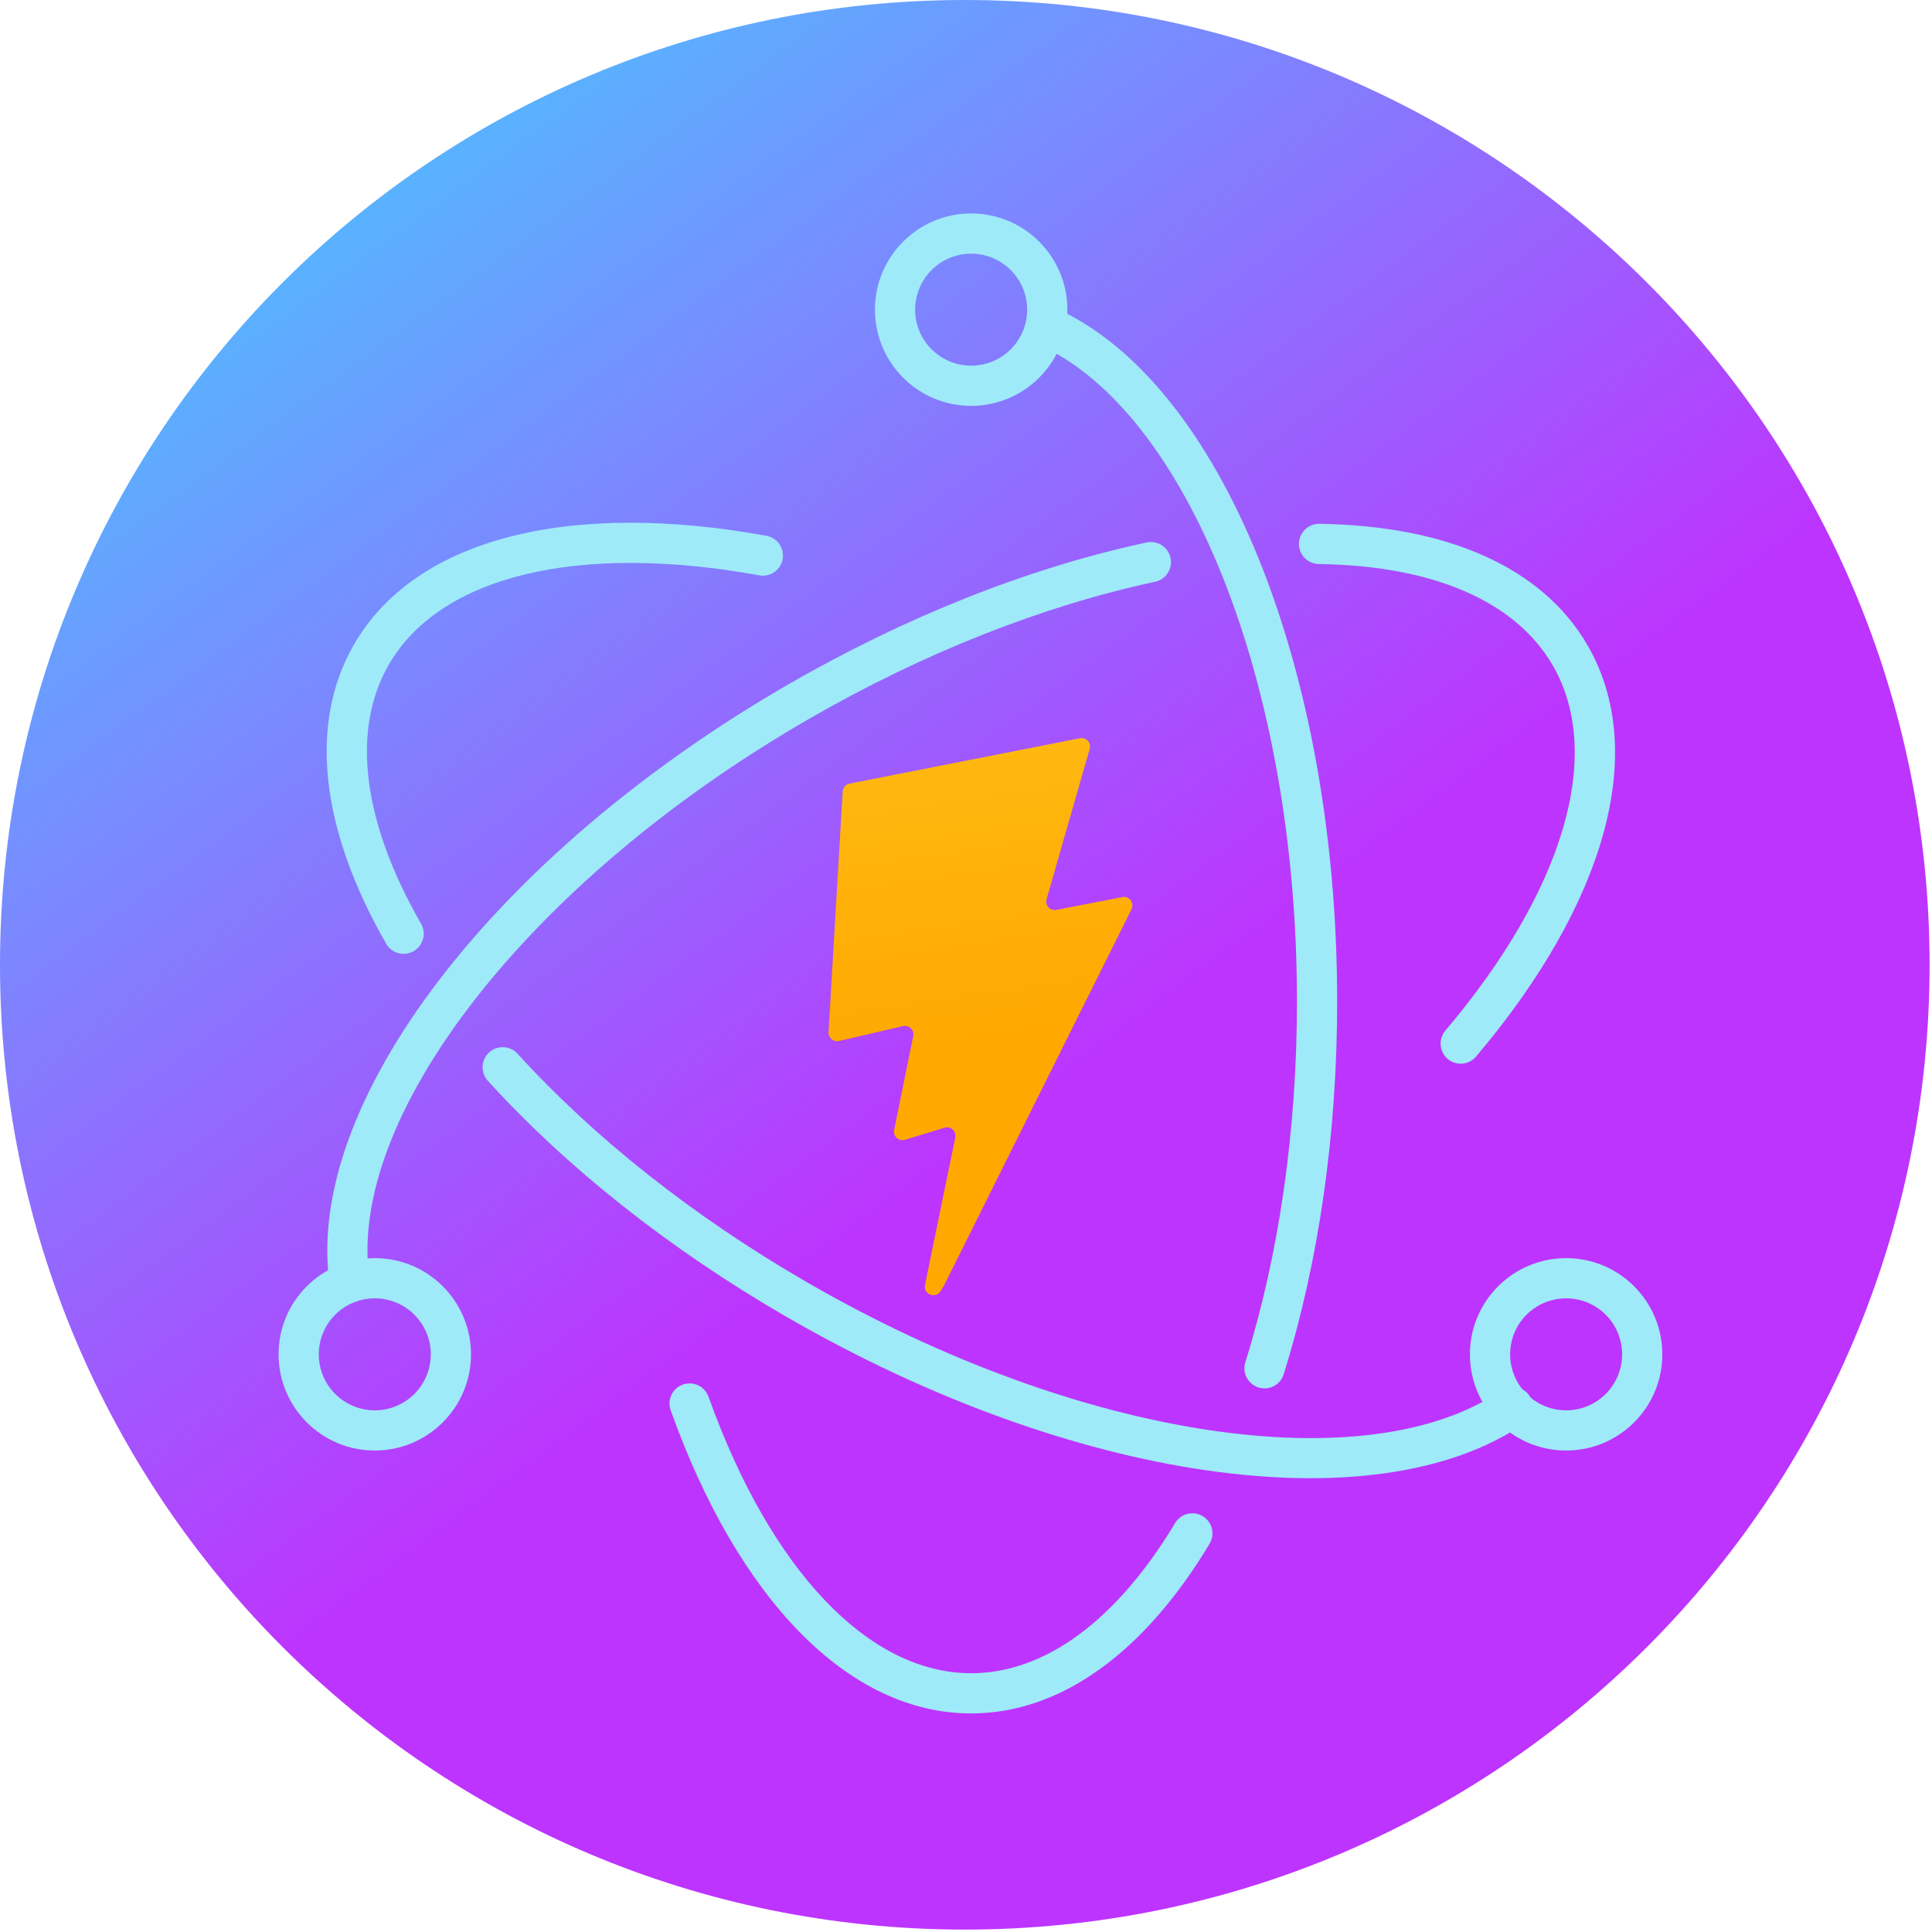
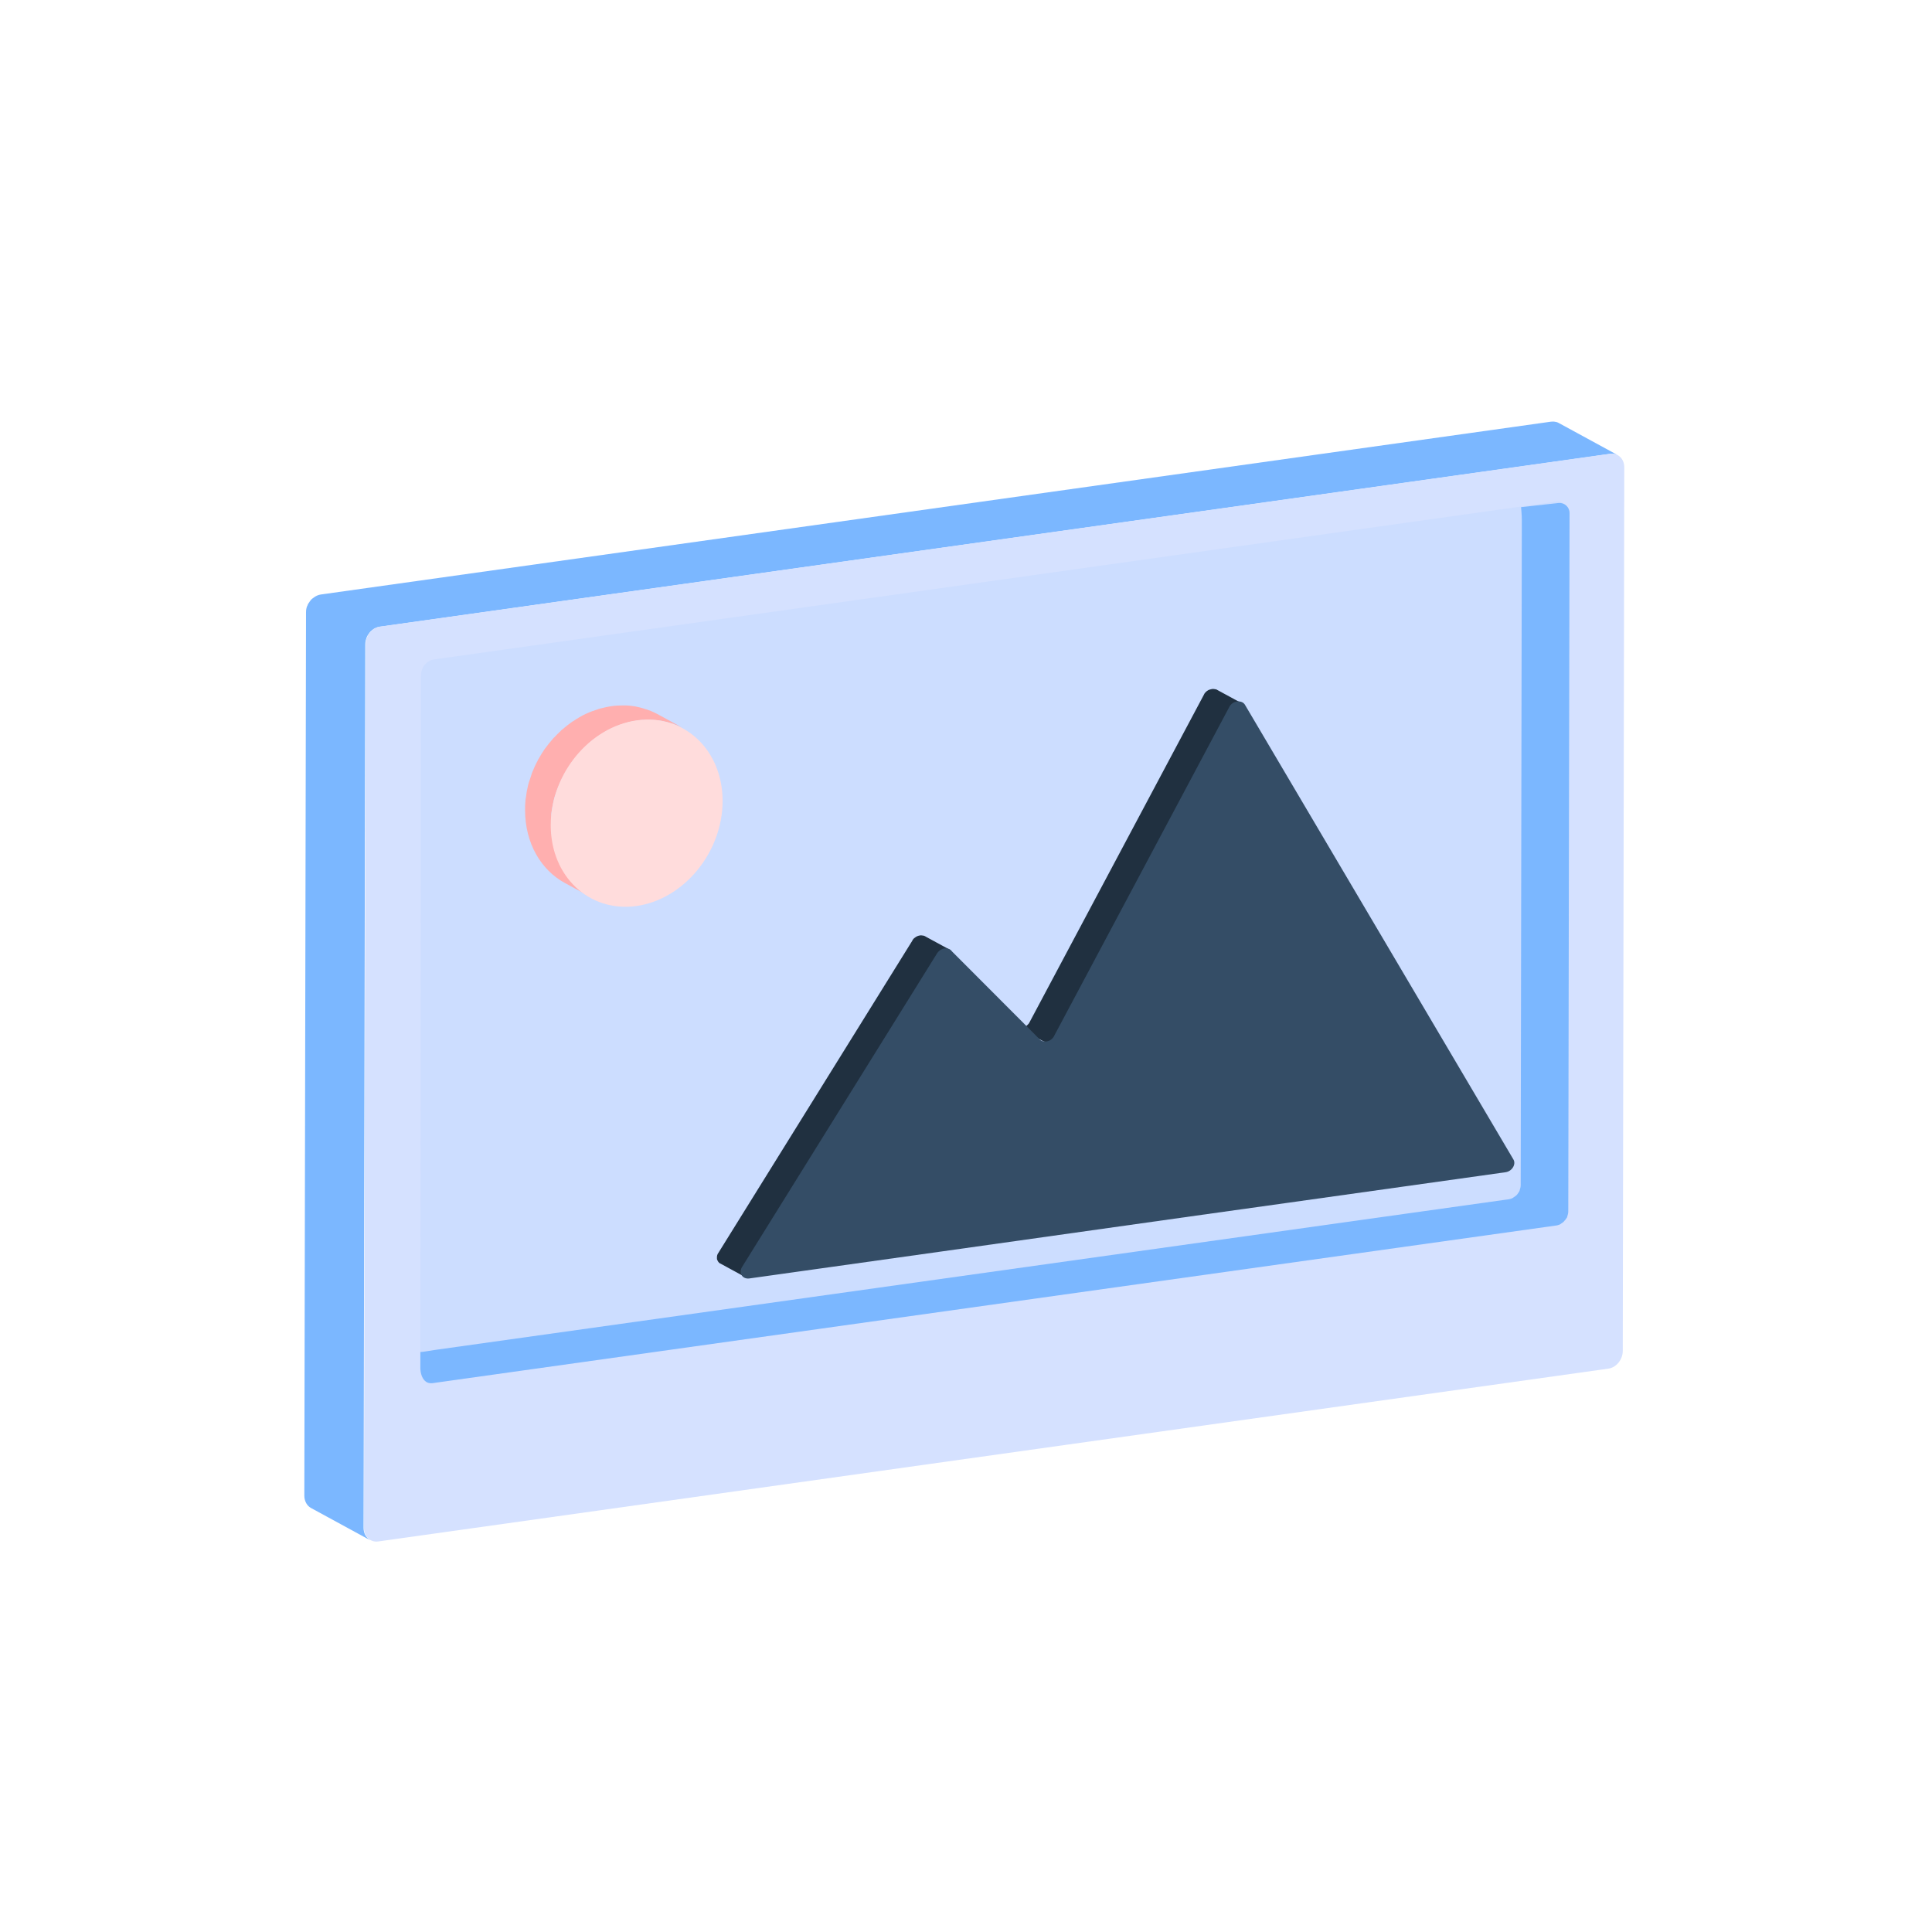
- <svg xmlns="http://www.w3.org/2000/svg" width="534" height="534" viewBox="0 0 534 534" fill="none">
-   <path d="M266.667 533.333C413.943 533.333 533.333 413.943 533.333 266.667C533.333 119.391 413.943 0 266.667 0C119.391 0 0 119.391 0 266.667C0 413.943 119.391 533.333 266.667 533.333Z" fill="url(#paint0_linear)" />
-   <path d="M408.012 291.99C443.487 250.081 455.873 207.931 438.835 178.423C426.3 156.708 399.798 145.244 364.575 144.785C363.115 144.788 361.715 145.364 360.677 146.39C359.639 147.417 359.046 148.81 359.027 150.27C359.008 151.729 359.565 153.138 360.576 154.191C361.587 155.243 362.972 155.856 364.431 155.896C396.108 156.308 418.942 166.185 429.215 183.979C443.365 208.49 432.319 246.077 399.531 284.81C399.05 285.366 398.684 286.011 398.454 286.709C398.224 287.408 398.135 288.144 398.192 288.877C398.249 289.61 398.45 290.324 398.785 290.978C399.12 291.632 399.581 292.214 400.142 292.689C400.703 293.163 401.352 293.522 402.053 293.744C402.753 293.966 403.491 294.047 404.223 293.982C404.955 293.917 405.667 293.708 406.317 293.366C406.968 293.023 407.544 292.556 408.012 291.99ZM316.844 149.958C284.769 156.831 250.627 170.269 217.84 189.198C136.71 236.037 83.787 305.106 91.137 355.187C91.235 355.916 91.477 356.618 91.849 357.253C92.22 357.888 92.713 358.442 93.301 358.885C93.888 359.327 94.557 359.649 95.27 359.831C95.982 360.013 96.724 360.051 97.451 359.944C98.179 359.837 98.878 359.587 99.508 359.208C100.138 358.829 100.687 358.329 101.122 357.736C101.558 357.144 101.871 356.47 102.044 355.756C102.217 355.041 102.247 354.299 102.131 353.573C95.604 309.106 145.771 243.637 223.396 198.821C255.202 180.456 288.26 167.446 319.171 160.823C319.894 160.68 320.582 160.395 321.194 159.984C321.806 159.573 322.33 159.044 322.736 158.429C323.142 157.813 323.421 157.123 323.557 156.398C323.693 155.673 323.684 154.929 323.529 154.208C323.375 153.487 323.078 152.804 322.657 152.199C322.236 151.593 321.699 151.078 321.077 150.682C320.455 150.287 319.76 150.019 319.033 149.895C318.306 149.771 317.562 149.792 316.844 149.958V149.958Z" fill="#9feaf9" />
-   <path d="M211.933 148.108C157.756 138.242 114.919 148.569 97.846 178.14C85.106 200.206 88.748 229.462 106.679 260.735C107.033 261.385 107.513 261.957 108.092 262.419C108.67 262.88 109.334 263.221 110.046 263.423C110.758 263.624 111.503 263.681 112.237 263.59C112.971 263.5 113.68 263.264 114.322 262.896C114.963 262.528 115.525 262.035 115.974 261.447C116.423 260.859 116.75 260.188 116.936 259.472C117.121 258.755 117.162 258.01 117.056 257.277C116.95 256.545 116.698 255.842 116.317 255.208C100.167 227.037 97.023 201.79 107.469 183.696C121.652 159.131 159.86 149.919 209.942 159.04C211.381 159.279 212.856 158.943 214.05 158.104C215.243 157.265 216.059 155.99 216.32 154.555C216.582 153.119 216.268 151.639 215.448 150.433C214.627 149.227 213.364 148.392 211.933 148.108Z" fill="#9feaf9" />
-   <path d="M298.488 204.045L234.806 216.594C233.76 216.8 232.985 217.692 232.922 218.763L229.004 285.297C228.912 286.864 230.343 288.081 231.864 287.728L249.594 283.613C251.253 283.228 252.752 284.698 252.411 286.375L247.143 312.315C246.789 314.061 248.419 315.554 250.114 315.036L261.065 311.69C262.762 311.172 264.394 312.669 264.035 314.416L255.664 355.162C255.14 357.711 258.511 359.101 259.917 356.916L260.856 355.456L312.747 251.312C313.616 249.569 312.117 247.58 310.213 247.95L291.963 251.492C290.248 251.824 288.789 250.218 289.273 248.531L301.184 207.005C301.669 205.315 300.205 203.707 298.488 204.045Z" fill="url(#paint1_linear)" />
-   <path d="M217.677 364.14C185.219 345.402 156.758 322.821 134.852 298.748C134.358 298.209 133.975 297.577 133.725 296.89C133.475 296.202 133.363 295.472 133.396 294.742C133.429 294.011 133.606 293.294 133.917 292.632C134.228 291.97 134.666 291.375 135.207 290.883C135.748 290.391 136.381 290.01 137.07 289.763C137.758 289.516 138.489 289.407 139.219 289.443C139.95 289.479 140.666 289.658 141.327 289.972C141.988 290.285 142.581 290.726 143.071 291.269C164.185 314.473 191.746 336.34 223.233 354.519C298.527 397.99 378.002 409.51 414.906 384.348C415.508 383.922 416.189 383.619 416.91 383.459C417.63 383.299 418.375 383.284 419.101 383.414C419.827 383.545 420.52 383.819 421.139 384.22C421.758 384.622 422.291 385.142 422.707 385.752C423.123 386.362 423.413 387.048 423.56 387.771C423.708 388.494 423.71 389.239 423.567 389.963C423.424 390.686 423.137 391.374 422.725 391.986C422.313 392.598 421.783 393.122 421.167 393.527C379.933 421.642 296.267 409.515 217.677 364.14Z" fill="#9feaf9" />
-   <path d="M185.408 389.906C203.958 441.698 234.302 473.587 268.423 473.587C293.308 473.587 316.331 456.623 334.285 426.758C334.674 426.133 334.934 425.436 335.051 424.709C335.168 423.982 335.139 423.239 334.967 422.523C334.794 421.807 334.481 421.133 334.045 420.539C333.609 419.945 333.06 419.444 332.428 419.065C331.797 418.685 331.097 418.435 330.368 418.329C329.639 418.222 328.897 418.262 328.184 418.445C327.47 418.628 326.8 418.951 326.213 419.396C325.626 419.84 325.133 420.397 324.762 421.033C308.627 447.873 288.808 462.475 268.423 462.475C240.079 462.475 213.015 434.033 195.871 386.162C195.636 385.461 195.264 384.814 194.776 384.259C194.288 383.704 193.694 383.252 193.029 382.929C192.364 382.606 191.641 382.419 190.903 382.379C190.165 382.339 189.426 382.447 188.73 382.696C188.034 382.945 187.395 383.331 186.85 383.83C186.304 384.329 185.864 384.932 185.555 385.604C185.246 386.275 185.074 387.001 185.049 387.74C185.024 388.479 185.147 389.215 185.41 389.906H185.408ZM354.829 379.775C364.433 349.092 369.59 313.696 369.59 276.81C369.59 184.771 337.375 105.429 291.492 85.056C290.151 84.495 288.644 84.481 287.294 85.017C285.943 85.554 284.857 86.598 284.267 87.927C283.677 89.255 283.631 90.761 284.139 92.123C284.647 93.484 285.668 94.593 286.983 95.21C327.906 113.383 358.477 188.681 358.477 276.81C358.477 312.596 353.483 346.873 344.227 376.456C343.997 377.156 343.908 377.894 343.966 378.628C344.024 379.362 344.227 380.077 344.564 380.732C344.901 381.387 345.364 381.968 345.928 382.442C346.491 382.917 347.143 383.274 347.846 383.494C348.549 383.714 349.288 383.792 350.021 383.724C350.754 383.655 351.467 383.442 352.117 383.096C352.767 382.75 353.341 382.278 353.807 381.708C354.273 381.138 354.621 380.481 354.831 379.775H354.829ZM459.462 374.333C459.462 359.648 447.558 347.744 432.873 347.744C418.187 347.744 406.283 359.648 406.283 374.333C406.283 389.019 418.187 400.923 432.873 400.923C447.558 400.923 459.462 389.019 459.462 374.333ZM448.352 374.333C448.352 376.366 447.952 378.379 447.174 380.257C446.396 382.135 445.256 383.841 443.818 385.279C442.381 386.716 440.674 387.856 438.796 388.634C436.918 389.412 434.906 389.812 432.873 389.812C430.84 389.812 428.827 389.412 426.949 388.634C425.071 387.856 423.365 386.716 421.927 385.279C420.49 383.841 419.35 382.135 418.572 380.257C417.794 378.379 417.394 376.366 417.394 374.333C417.394 370.228 419.025 366.291 421.927 363.388C424.83 360.485 428.768 358.854 432.873 358.854C436.978 358.854 440.915 360.485 443.818 363.388C446.721 366.291 448.352 370.228 448.352 374.333ZM103.59 400.923C118.277 400.923 130.181 389.019 130.181 374.333C130.181 359.648 118.275 347.744 103.59 347.744C88.906 347.744 77 359.648 77 374.333C77 389.019 88.906 400.923 103.59 400.923ZM103.59 389.812C99.484 389.812 95.547 388.182 92.644 385.279C89.741 382.376 88.11 378.439 88.11 374.333C88.11 370.228 89.741 366.291 92.644 363.388C95.547 360.485 99.484 358.854 103.59 358.854C107.695 358.854 111.632 360.485 114.535 363.388C117.438 366.291 119.069 370.228 119.069 374.333C119.069 378.439 117.438 382.376 114.535 385.279C111.632 388.182 107.695 389.812 103.59 389.812Z" fill="#9feaf9" />
-   <path d="M268.423 112.179C283.108 112.179 295.013 100.275 295.013 85.59C295.013 70.904 283.108 59 268.423 59C253.738 59 241.833 70.904 241.833 85.59C241.833 100.275 253.738 112.179 268.423 112.179ZM268.423 101.069C264.318 101.069 260.38 99.438 257.478 96.535C254.575 93.632 252.944 89.695 252.944 85.59C252.944 81.484 254.575 77.547 257.478 74.644C260.38 71.741 264.318 70.11 268.423 70.11C272.528 70.11 276.465 71.741 279.368 74.644C282.271 77.547 283.902 81.484 283.902 85.59C283.902 89.695 282.271 93.632 279.368 96.535C276.465 99.438 272.528 101.069 268.423 101.069Z" fill="#9feaf9" />
-   <defs>
-     <linearGradient id="paint0_linear" x1="6" y1="33" x2="235" y2="344" gradientUnits="userSpaceOnUse">
-       <stop stop-color="#41D1FF" />
-       <stop offset="1" stop-color="#BD34FE" />
-     </linearGradient>
-     <linearGradient id="paint1_linear" x1="194.651" y1="8.818" x2="236.076" y2="292.989" gradientUnits="userSpaceOnUse">
-       <stop stop-color="#FFEA83" />
-       <stop offset="0.083" stop-color="#FFDD35" />
-       <stop offset="1" stop-color="#FFA800" />
-     </linearGradient>
-   </defs>
+ <svg xmlns="http://www.w3.org/2000/svg" t="1694938549651" class="icon" viewBox="0 0 1024 1024" version="1.1" p-id="43689" width="200" height="200">
+   <path d="M857.4 241.2L826 224.1c-0.1 0-0.2-0.1-0.2-0.1-0.4-0.2-0.8-0.3-1.2-0.4h-0.2c-0.8-0.2-1.6-0.2-2.4-0.1l-652 91.6c-0.7 0.1-1.3 0.3-2 0.6-0.1 0-0.2 0-0.2 0.1-0.1 0.1-0.3 0.2-0.4 0.2-0.2 0.1-0.4 0.2-0.5 0.3-0.1 0.1-0.2 0.1-0.3 0.2-0.2 0.2-0.4 0.3-0.7 0.5l-0.2 0.2h-0.1c-0.3 0.2-0.5 0.5-0.8 0.8l-0.2 0.2c-0.1 0.1-0.1 0.2-0.2 0.3-0.1 0.1-0.2 0.3-0.3 0.4-0.1 0.2-0.2 0.4-0.4 0.6-0.1 0.1-0.1 0.2-0.2 0.3l-0.1 0.1c-0.2 0.4-0.4 0.8-0.5 1.2 0 0 0 0.1-0.1 0.1-0.4 1-0.6 2.1-0.6 3.3l-0.9 468.3c0 1.5 0.4 2.8 1 3.9s1.5 2 2.6 2.6l31.4 17.1c-2.1-1.2-3.6-3.6-3.6-6.5l0.9-468.3c0-1.1 0.2-2.2 0.6-3.3v-0.1c0.2-0.5 0.4-0.9 0.6-1.3 0.1-0.1 0.1-0.2 0.2-0.3 0.2-0.3 0.4-0.7 0.7-1 0.1-0.1 0.1-0.2 0.2-0.3 0.3-0.4 0.6-0.7 1-1l0.2-0.2c0.3-0.2 0.6-0.5 0.9-0.7 0.2-0.1 0.4-0.2 0.5-0.3 0.2-0.1 0.4-0.2 0.7-0.3 0.6-0.3 1.3-0.5 2-0.6l652-91.6c0.8-0.1 1.7 0 2.4 0.1 0.7 0 1.3 0.2 1.8 0.5z" fill="#7BB7FF" p-id="43690" />
+   <path d="M853.3 240.5c4.2-0.6 7.6 2.6 7.6 7.2l-0.8 468.3c0 4.6-3.4 8.8-7.6 9.4l-652 91.6c-4.2 0.6-7.6-2.6-7.6-7.2l0.9-468.3c0-4.6 3.4-8.8 7.6-9.4l651.9-91.6z" fill="#D5E1FF" p-id="43691" />
+   <path d="M542.5 722c1.1-0.2 2 0.7 2 1.9v8.3c0 1.2-0.9 2.3-2 2.4l-312 43.9c-1.1 0.2-2-0.7-2-1.9v-8.3c0-1.1 0.9-2.3 2-2.4l312-43.9zM713.6 698.1c1.1-0.2 2 0.7 2 1.9v8.3c0 1.1-0.9 2.3-2 2.4l-19.2 2.7c-1.1 0.2-2-0.7-2-1.9v-8.3c0-1.2 0.9-2.3 2-2.4l19.2-2.7zM770.6 690.1c1.1-0.2 2 0.7 2 1.9v8.3c0 1.2-0.9 2.3-2 2.4l-19.2 2.7c-1.1 0.2-2-0.7-2-1.9v-8.3c0-1.2 0.9-2.3 2-2.4l19.2-2.7zM827.6 681.8c1.1-0.2 2 0.7 2 1.9v8.3c0 1.2-0.9 2.3-2 2.4l-19.2 2.7c-1.1 0.2-2-0.7-2-1.9v-8.3c0-1.1 0.9-2.3 2-2.4l19.2-2.7z" fill="#D5E1FF" p-id="43692" />
+   <path d="M824.5 265.9c3.9-0.5 6.9 2.4 6.9 6.6v368.3c0 4.2-3.1 8-7 8.5L229.7 733c-3.9 0.5-6.9-2.4-6.9-6.6l0.3-368.4c0-4.2 3.1-8 7-8.5l594.4-83.6z" fill="#CCDDFF" p-id="43693" />
+   <path d="M222.8 725.6c0.1 0 0 5 3.4 7 0.3 0.2 1.1 0.4 1.1 0.4 0.6 0.1 1.3 0.2 1.9 0.1l595.9-83.6c0.6-0.1 1.1-0.3 1.6-0.5 0.1 0 0.1 0 0.2-0.1s0.2-0.1 0.3-0.2c0.1-0.1 0.3-0.2 0.4-0.3 0.1 0 0.1-0.1 0.2-0.1 0.2-0.1 0.4-0.3 0.5-0.4 0.1 0 0.1-0.1 0.2-0.1l0.6-0.6s0.1-0.1 0.1-0.2l0.2-0.2 0.3-0.3c0.1-0.1 0.2-0.3 0.3-0.5 0-0.1 0.1-0.2 0.2-0.2 0 0 0-0.1 0.1-0.1 0.2-0.3 0.3-0.6 0.4-0.9v-0.1c0.3-0.8 0.5-1.7 0.5-2.6l0.7-370.2c0-3.1-2.7-5.6-5.8-5.3l-19.9 2.2c0.1 1.4 0.4 4.3 0.4 6.7l-0.6 352.6c0 0.9-0.2 1.8-0.5 2.6v0.1c-0.1 0.4-0.3 0.7-0.5 1.1 0 0.1-0.1 0.2-0.2 0.2-0.2 0.3-0.3 0.5-0.5 0.8-0.1 0.1-0.1 0.2-0.2 0.2-0.2 0.3-0.5 0.6-0.8 0.8-0.1 0-0.1 0.1-0.2 0.1-0.2 0.2-0.5 0.4-0.7 0.5-0.1 0.1-0.3 0.2-0.4 0.3-0.2 0.1-0.4 0.2-0.5 0.3-0.5 0.2-1 0.4-1.6 0.5l-569.4 79.9c-0.7 0.1-7.1 1.2-7.7 1.1v9z" fill="#7BB7FF" p-id="43694" />
+   <path d="M645.2 365.7s-0.1 0-0.1-0.1c-0.2-0.1-0.5-0.2-0.8-0.3h-0.2c-0.5-0.1-1.1-0.2-1.7-0.1-0.5 0.1-1 0.2-1.5 0.4h-0.1c-0.3 0.1-0.5 0.3-0.8 0.5h-0.1s-0.1 0-0.1 0.1c-0.1 0.1-0.3 0.2-0.4 0.3l-0.4 0.4-0.1 0.1s0 0.1-0.1 0.1c-0.1 0.1-0.1 0.2-0.2 0.2-0.1 0.2-0.2 0.3-0.3 0.5-0.1 0.1-0.1 0.3-0.2 0.4l-92.2 173.2c-0.2 0.4-0.4 0.8-0.7 1.2 0 0 0 0.1-0.1 0.1l-0.9 0.9-0.1 0.1c-0.3 0.2-0.7 0.4-1 0.6-0.5 0.2-1 0.4-1.5 0.4-0.6 0.1-1.1 0-1.7-0.1-0.4-0.1-0.7-0.2-1.1-0.4l13.8 7.5s0.1 0 0.1 0.1c0.2 0.1 0.5 0.2 0.8 0.3h0.2c0.5 0.1 1.1 0.2 1.7 0.1 0.5-0.1 1-0.2 1.5-0.4h0.1c0.3-0.1 0.6-0.3 0.8-0.5l0.1-0.1 0.1-0.1c0.1-0.1 0.3-0.2 0.4-0.3 0.2-0.1 0.3-0.3 0.4-0.4l0.1-0.1s0-0.1 0.1-0.1c0.1-0.1 0.1-0.2 0.2-0.2 0.1-0.2 0.2-0.3 0.3-0.5 0.1-0.1 0.2-0.3 0.2-0.5l92.2-173c0.2-0.4 0.4-0.8 0.7-1.2 0 0 0-0.1 0.1-0.1l0.9-0.9s0.1 0 0.1-0.1c0.3-0.2 0.7-0.4 1-0.6 0.5-0.2 1-0.4 1.5-0.4 0.6-0.1 1.2 0 1.7 0.1 0.4 0.1 0.8 0.2 1.1 0.4l-13.8-7.5zM490.3 496.2c-0.2-0.1-0.5-0.2-0.8-0.3h-0.2c-0.5-0.1-1.1-0.2-1.7-0.1-0.5 0.1-1.1 0.2-1.6 0.5l-0.6 0.3s-0.1 0-0.1 0.1c0 0-0.1 0-0.1 0.1-0.2 0.1-0.4 0.3-0.6 0.4-0.2 0.1-0.3 0.3-0.4 0.4-0.1 0.1-0.3 0.3-0.4 0.5-0.1 0.1-0.2 0.2-0.2 0.4l-103 165.8-0.1 0.1c-0.1 0.2-0.2 0.4-0.3 0.7-0.1 0.2-0.1 0.3-0.1 0.5-0.1 0.2-0.1 0.4-0.1 0.6v0.9c0 0.2 0 0.4 0.1 0.5 0.1 0.3 0.2 0.6 0.4 0.8 0.1 0.1 0.1 0.3 0.2 0.4 0.3 0.4 0.6 0.7 1.1 0.9l13.8 7.5c-0.4-0.2-0.8-0.5-1.1-0.9-0.1-0.1-0.1-0.3-0.2-0.4-0.2-0.3-0.3-0.5-0.4-0.8-0.1-0.2-0.1-0.4-0.1-0.5 0-0.3-0.1-0.6 0-0.9 0-0.2 0.1-0.4 0.1-0.6 0.1-0.4 0.2-0.9 0.5-1.3l103-165.8c0.4-0.8 1-1.4 1.7-1.8 0 0 0.1 0 0.1-0.1 0.7-0.4 1.4-0.7 2.2-0.8 0.6-0.1 1.1 0 1.7 0.1 0.4 0.1 0.8 0.2 1.1 0.4l-13.8-7.5c0-0.1 0-0.1-0.1-0.1z" fill="#203040" p-id="43695" />
+   <path d="M655.7 371.8c1.8-0.2 3.5 0.4 4.3 2l142 240.5c1.8 2.6-0.5 6.5-4 7l-54.1 7.6-62 8.7-47.9 6.7-134.9 19-101.9 14.3c-3.6 0.5-5.8-2.7-4-5.9l103.4-166.3c0.9-1.5 2.5-2.5 4-2.7 1.6-0.2 3.1 0.3 4 1.6l46 46.1c0.9 1.3 2.5 1.8 4 1.6 1.8-0.2 3.5-1.4 4.3-3.3L651.4 375c0.8-1.8 2.5-3 4.3-3.2z" fill="#344D66" p-id="43696" data-spm-anchor-id="a313x.search_index.0.i0.57f83a81CPZFI4" />
+   <path d="M292.3 430.7c0.1-1.1 0.3-2.2 0.5-3.2 0.1-0.7 0.3-1.3 0.4-2 0.2-1 0.4-1.9 0.7-2.9 0.2-0.7 0.4-1.4 0.7-2 0.3-0.9 0.5-1.8 0.9-2.6 0.9-2.4 1.9-4.6 3.1-6.8 0.2-0.4 0.4-0.9 0.7-1.3 1-1.8 2.1-3.6 3.3-5.3 0.2-0.2 0.3-0.4 0.5-0.7 1-1.4 2.1-2.7 3.2-4.1 0.4-0.4 0.8-0.9 1.2-1.3 1-1.1 2.1-2.2 3.3-3.3l1-1c1.5-1.4 3.2-2.6 4.8-3.8 0.3-0.2 0.6-0.4 1-0.6 2.2-1.5 4.4-2.8 6.7-3.9 0.2-0.1 0.3-0.1 0.5-0.2 1.7-0.8 3.5-1.5 5.3-2 0.5-0.2 1-0.3 1.5-0.5 2-0.6 4-1 6.1-1.3 2-0.3 4-0.4 5.9-0.4h1.2c1.9 0.1 3.7 0.2 5.5 0.5 0.3 0.1 0.6 0.1 0.9 0.2 1.6 0.3 3.2 0.7 4.8 1.2 0.3 0.1 0.5 0.2 0.8 0.2 1.8 0.7 3.6 1.4 5.3 2.3l-13.8-7.5c-0.5-0.2-0.9-0.5-1.4-0.7-1.3-0.6-2.6-1.2-3.9-1.6-0.3-0.1-0.5-0.2-0.8-0.2-0.8-0.3-1.7-0.6-2.5-0.8-0.7-0.2-1.5-0.3-2.2-0.5-0.3-0.1-0.6-0.1-0.9-0.2-1.8-0.3-3.6-0.5-5.5-0.5h-1.2c-1.9 0-3.9 0.1-5.9 0.4-2.1 0.3-4.1 0.8-6.1 1.3-0.5 0.1-1 0.3-1.5 0.5-1.8 0.6-3.6 1.2-5.3 2-0.1 0.1-0.3 0.1-0.4 0.2h-0.1c-2.3 1.1-4.6 2.4-6.7 3.9l-0.6 0.3c-0.1 0.1-0.2 0.2-0.4 0.3-1.7 1.2-3.3 2.5-4.8 3.8-0.1 0.1-0.2 0.1-0.3 0.2-0.3 0.2-0.5 0.5-0.7 0.7-1.1 1-2.2 2.1-3.3 3.3-0.2 0.2-0.5 0.4-0.7 0.7-0.2 0.2-0.3 0.4-0.5 0.6-1.1 1.3-2.2 2.6-3.2 4-0.1 0.2-0.3 0.3-0.4 0.5l-0.1 0.1c-1.2 1.7-2.3 3.5-3.3 5.3-0.1 0.2-0.2 0.4-0.4 0.6-0.1 0.2-0.2 0.5-0.3 0.7-1.2 2.2-2.2 4.5-3.1 6.8v0.1c-0.3 0.8-0.5 1.7-0.8 2.5-0.2 0.7-0.5 1.3-0.7 2-0.3 1-0.5 1.9-0.7 2.9-0.1 0.6-0.3 1.3-0.4 1.9-0.2 1.1-0.3 2.3-0.5 3.4-0.1 0.5-0.2 1-0.2 1.5-0.2 1.7-0.2 3.3-0.2 5 0 17.5 8.4 31.7 21.1 38.6l13.8 7.5c-12.7-6.9-21.1-21.1-21.1-38.6 0-1.7 0.1-3.4 0.2-5-0.2-0.1-0.1-0.6 0-1.2z" fill="#FFAFAF" p-id="43697" />
+   <path d="M337.5 381.8c25.1-3.5 45.5 15.6 45.5 42.8-0.1 27.2-20.5 52-45.6 55.6-25.1 3.5-45.5-15.6-45.5-42.8 0-27.1 20.4-52 45.6-55.6z" fill="#FFDCDC" p-id="43698" />
</svg>
